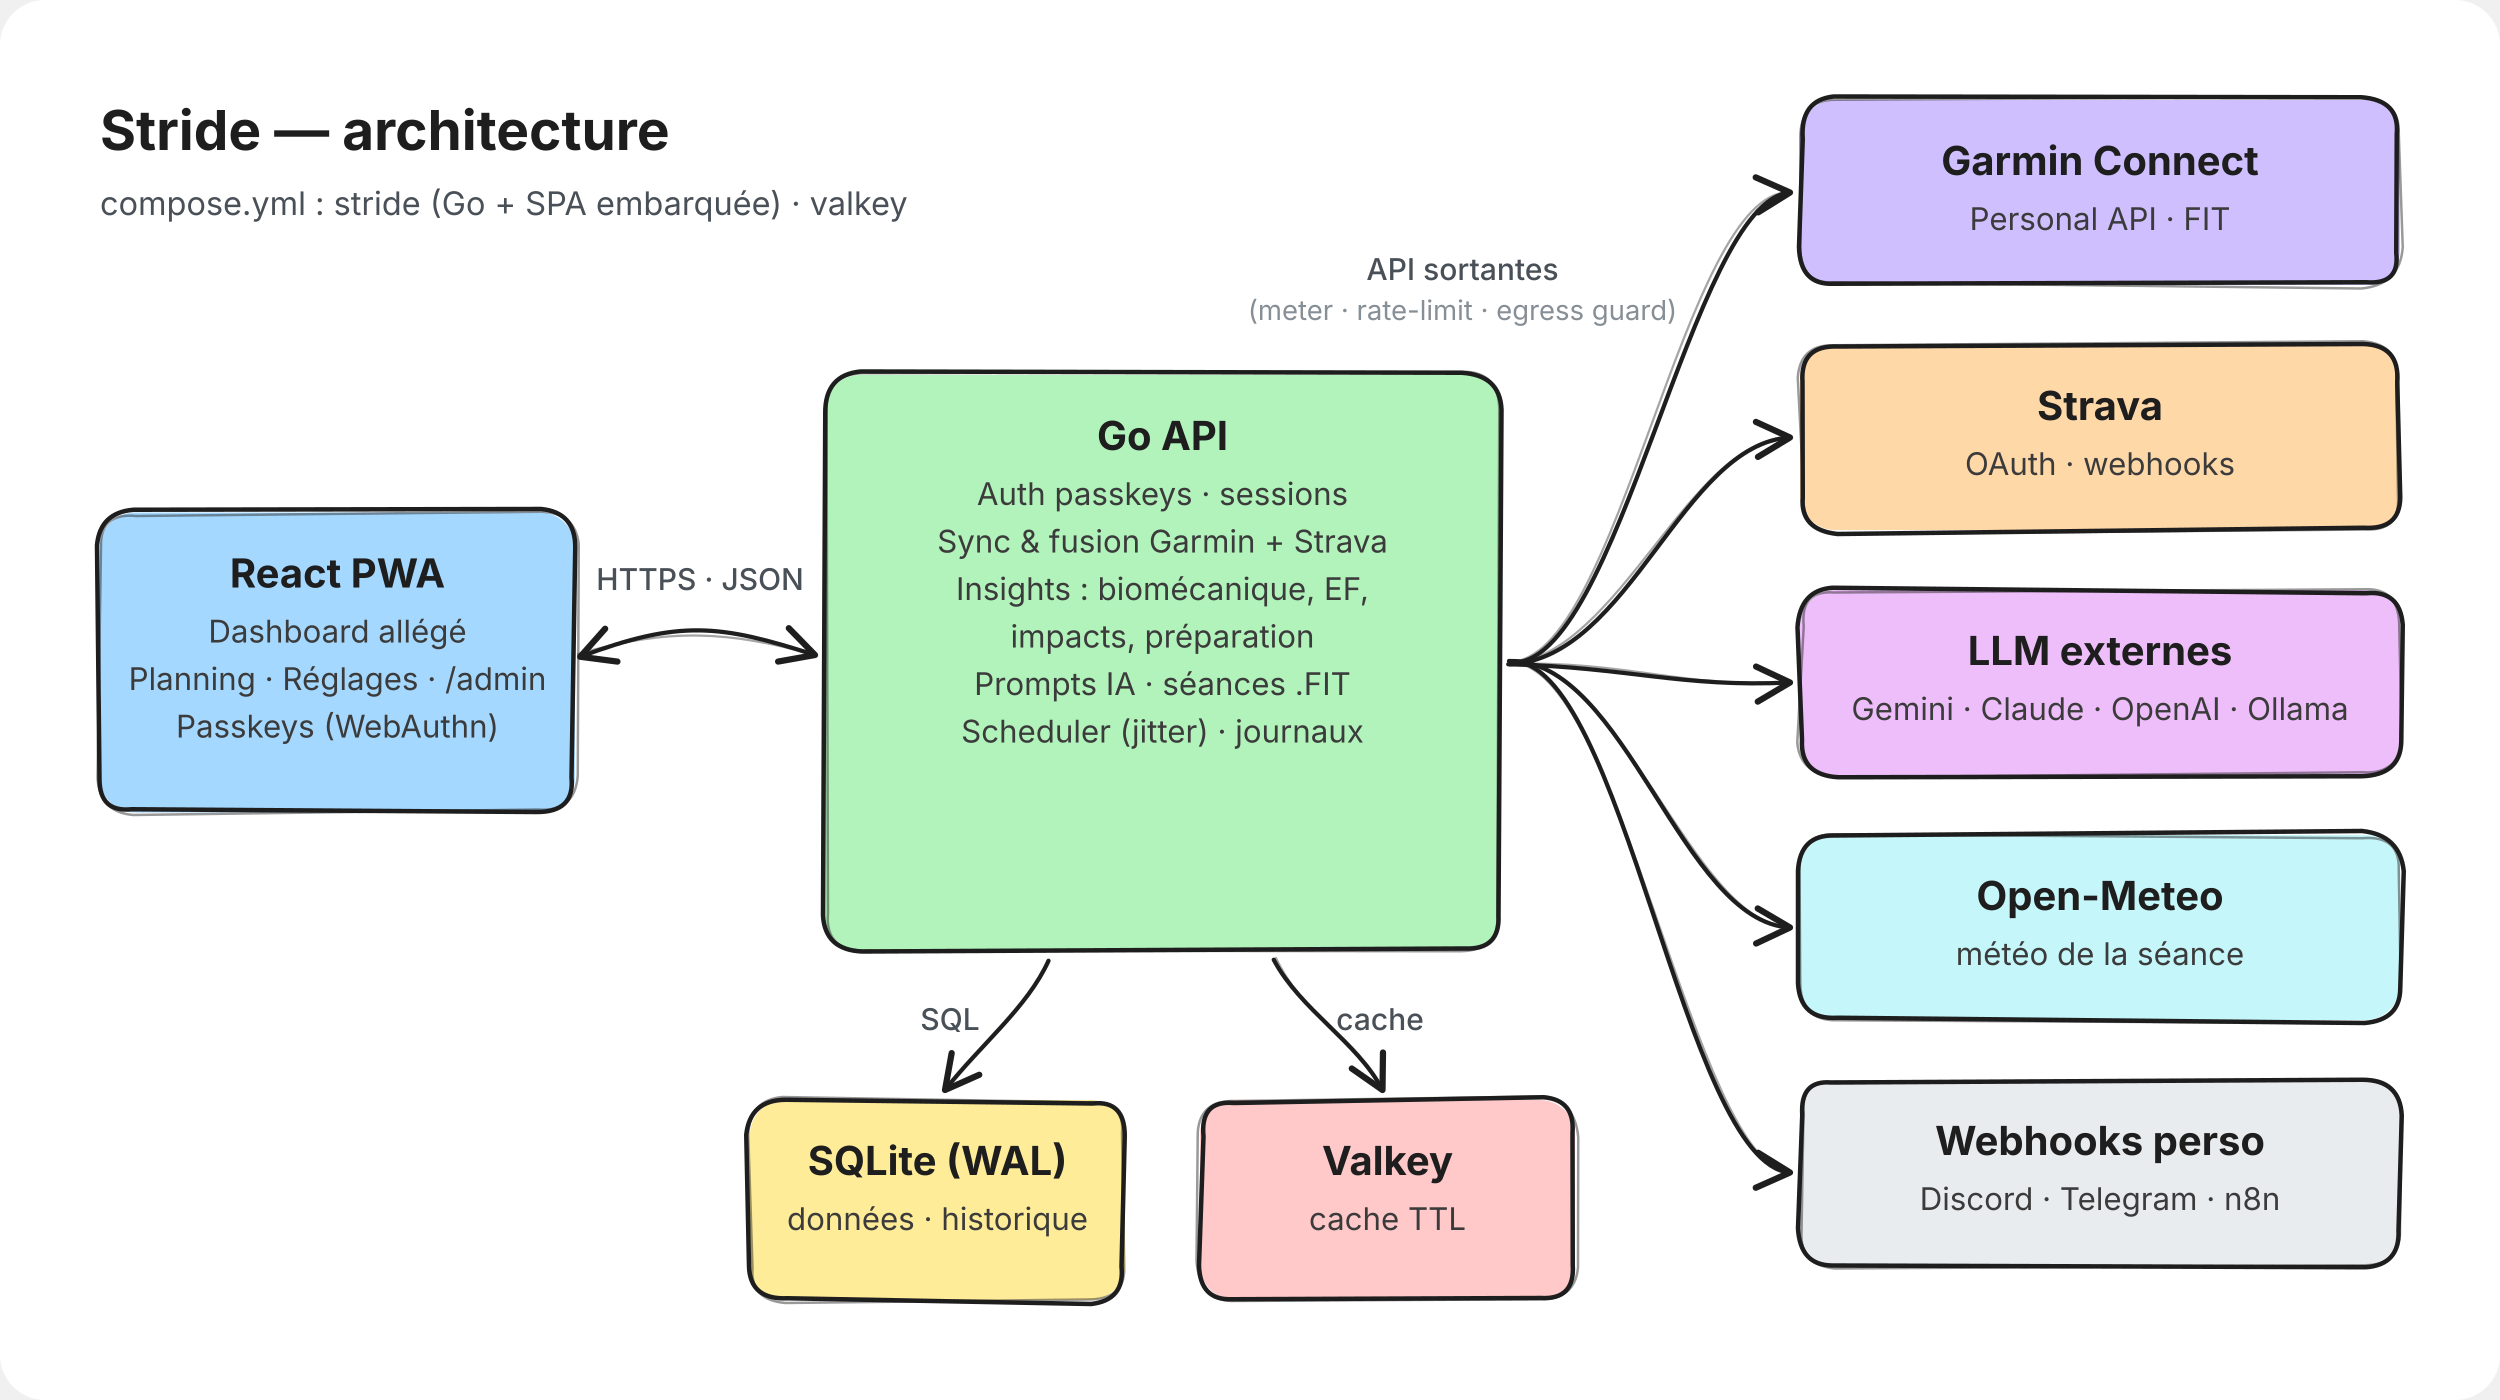
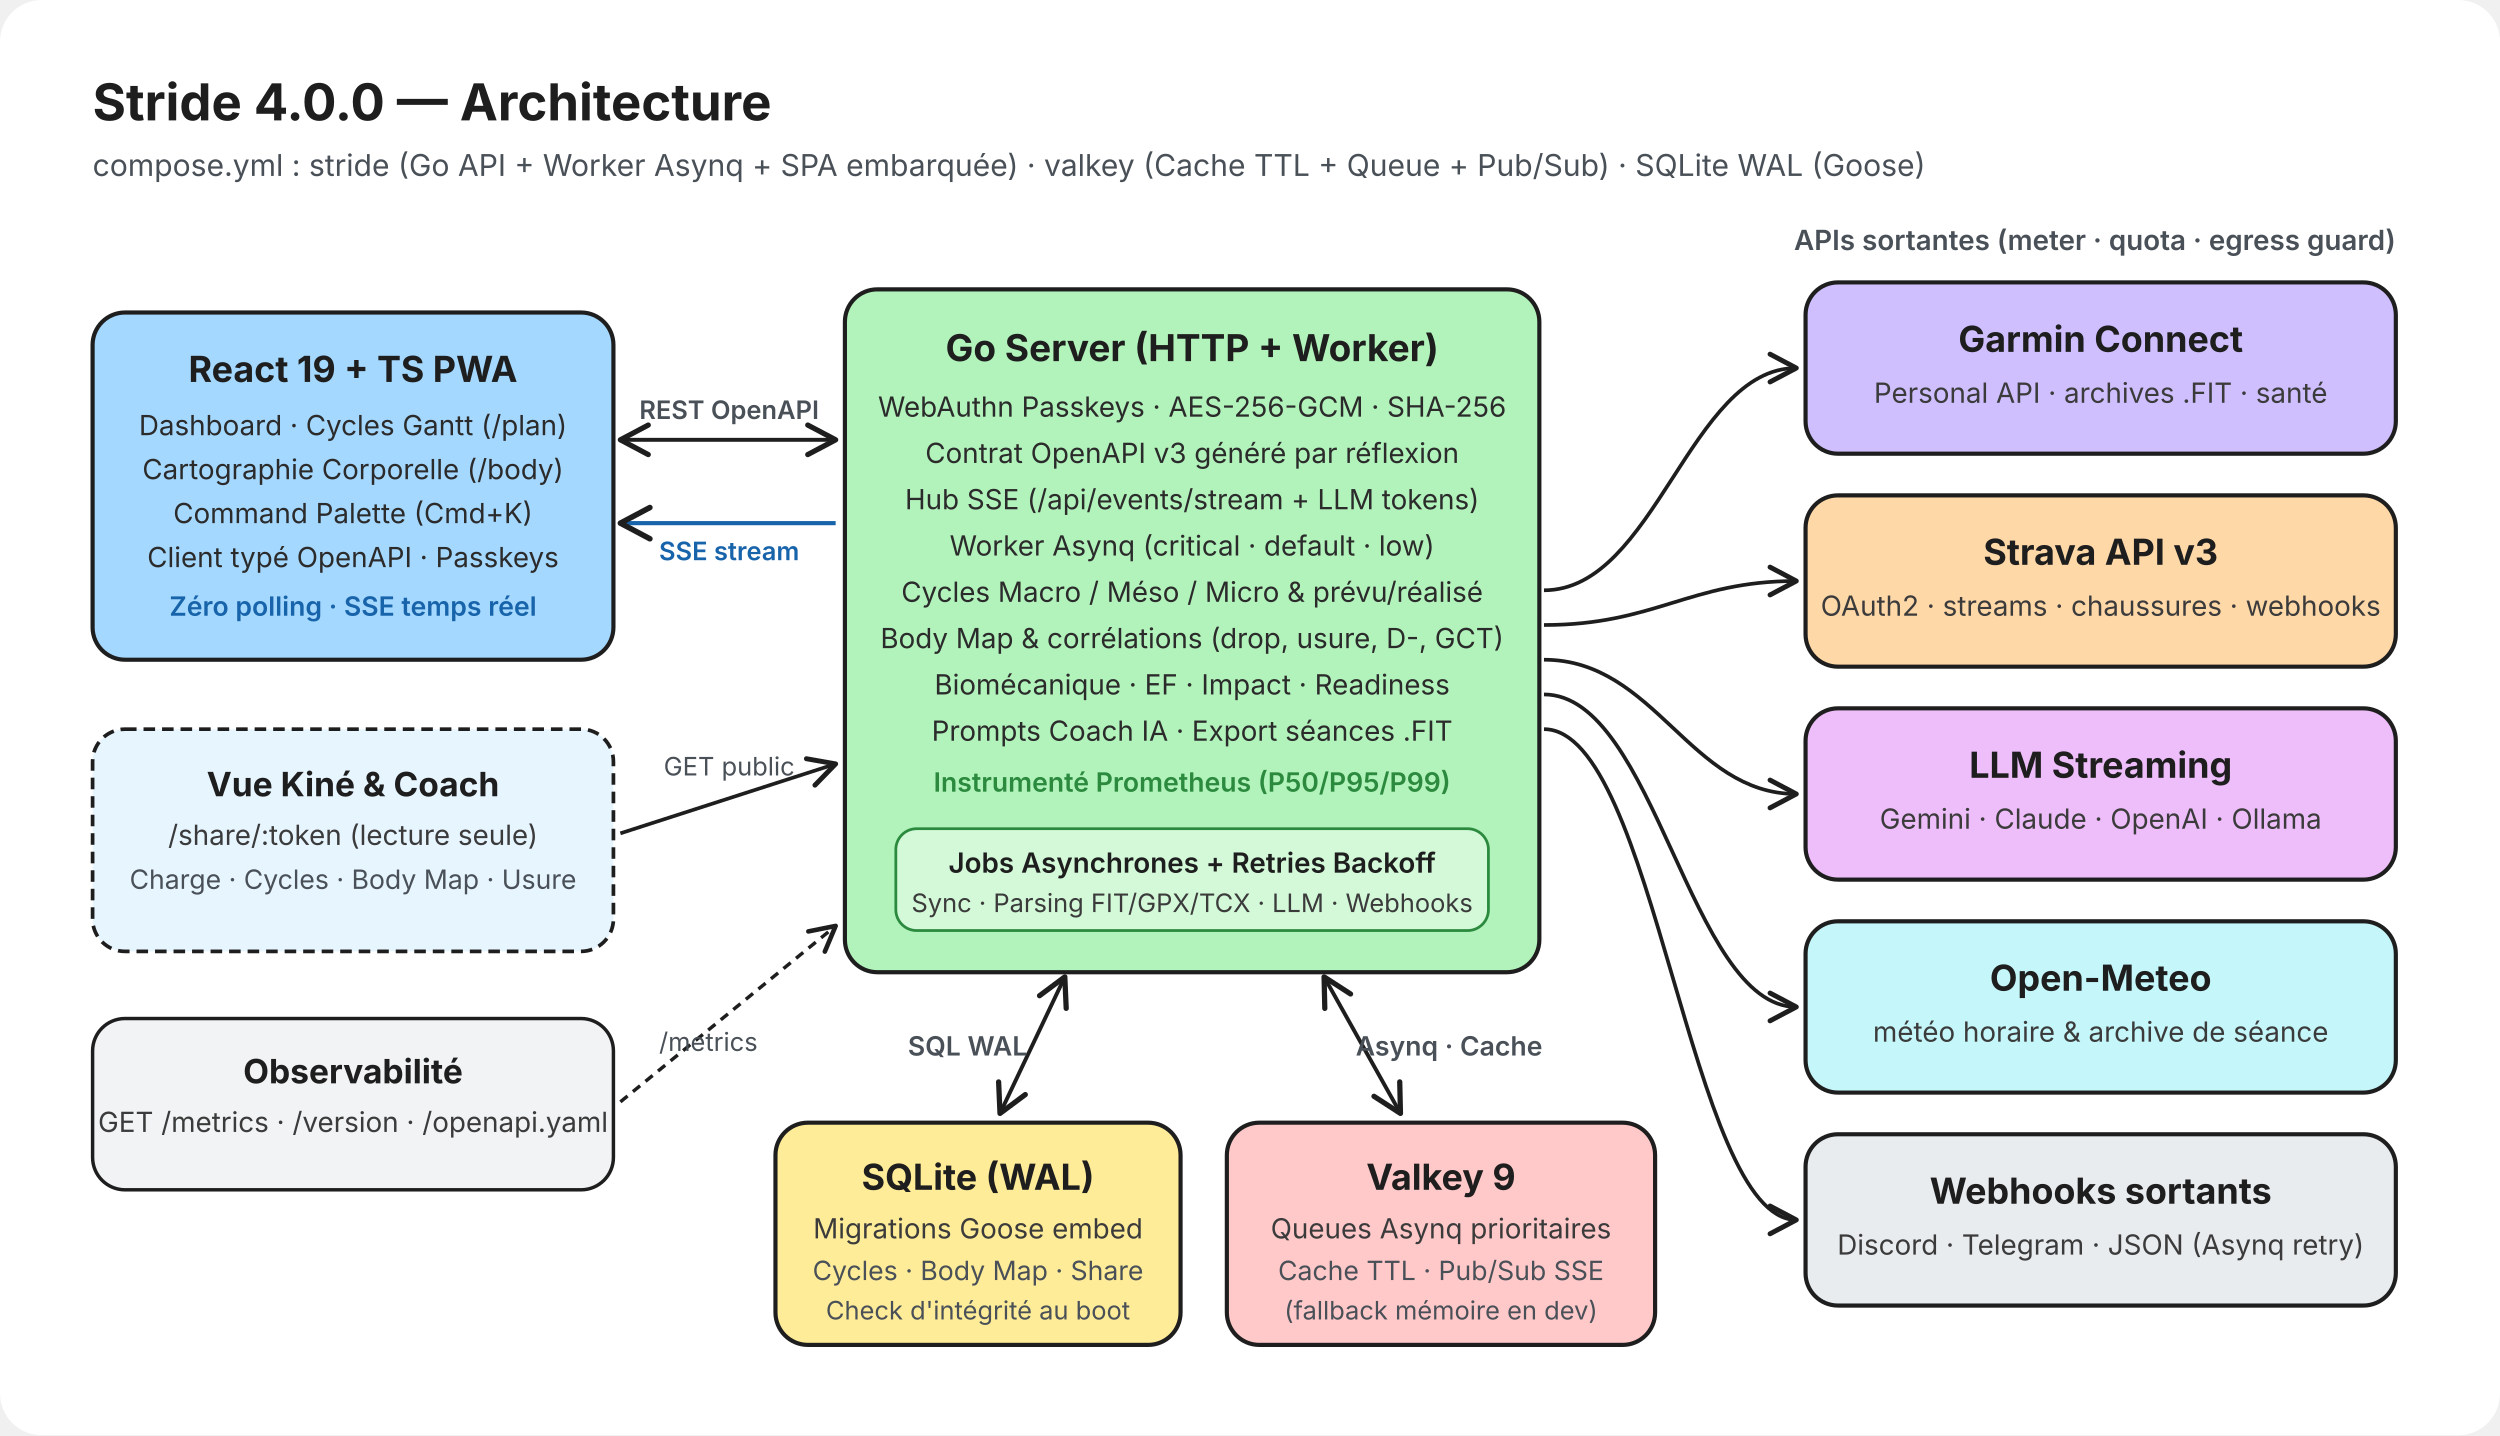
- <svg xmlns="http://www.w3.org/2000/svg" viewBox="0 0 1000 560" width="1000" height="560" role="img" aria-label="Architecture de Stride">
+ <svg xmlns="http://www.w3.org/2000/svg" viewBox="0 0 1080 620" width="1080" height="620" role="img" aria-label="Architecture de Stride 4.0.0">
  <defs>
-     <marker id="ah" viewBox="0 0 12 12" refX="10" refY="6" markerWidth="11" markerHeight="11" orient="auto">
+     <marker id="ah" viewBox="0 0 12 12" refX="10" refY="6" markerWidth="10" markerHeight="10" orient="auto">
      <path d="M1.5,1.5 L10,6 L1.5,10.5" fill="none" stroke="#1e1e1e" stroke-width="1.6" stroke-linecap="round" stroke-linejoin="round" />
    </marker>
-     <marker id="ahs" viewBox="0 0 12 12" refX="2" refY="6" markerWidth="11" markerHeight="11" orient="auto">
+     <marker id="ahs" viewBox="0 0 12 12" refX="2" refY="6" markerWidth="10" markerHeight="10" orient="auto">
      <path d="M10.5,1.5 L2,6 L10.5,10.5" fill="none" stroke="#1e1e1e" stroke-width="1.6" stroke-linecap="round" stroke-linejoin="round" />
    </marker>
  </defs>
-   <rect width="1000" height="560" rx="18" fill="#ffffff" />
-   <rect x="40" y="205" width="190" height="120" rx="14" fill="#a5d8ff" />
-   <path d="M53.4,203.9 L216.5,203.6 Q230.0,205.0 230.1,218.6 L228.6,311.0 Q230.0,325.0 214.5,324.8 L52.6,323.7 Q40.0,325.0 39.8,312.0 L38.8,218.1 Q40.0,205.0 53.4,203.9" fill="none" stroke="#1e1e1e" stroke-width="1.8" stroke-opacity="1" stroke-linecap="round" stroke-linejoin="round" />
-   <path d="M54.4,206.4 L216.2,204.7 Q230.0,205.0 231.5,217.5 L231.1,310.3 Q230.0,325.0 214.9,323.8 L53.4,326.0 Q40.0,325.0 39.0,311.3 L40.4,218.6 Q40.0,205.0 54.4,206.4" fill="none" stroke="#1e1e1e" stroke-width="1" stroke-opacity="0.45" stroke-linecap="round" stroke-linejoin="round" />
-   <text x="135.0" y="235" font-family="Inter, 'Segoe UI', Helvetica, Arial, sans-serif" font-size="16" font-weight="700" fill="#1e1e1e" text-anchor="middle">React PWA</text>
-   <text x="135.0" y="257" font-family="Inter, 'Segoe UI', Helvetica, Arial, sans-serif" font-size="12.5" font-weight="400" fill="#3b3b3b" text-anchor="middle">Dashboard allégé</text>
-   <text x="135.0" y="276" font-family="Inter, 'Segoe UI', Helvetica, Arial, sans-serif" font-size="12.5" font-weight="400" fill="#3b3b3b" text-anchor="middle">Planning · Réglages · /admin</text>
-   <text x="135.0" y="295" font-family="Inter, 'Segoe UI', Helvetica, Arial, sans-serif" font-size="12.5" font-weight="400" fill="#3b3b3b" text-anchor="middle">Passkeys (WebAuthn)</text>
-   <rect x="330" y="150" width="270" height="230" rx="14" fill="#b2f2bb" />
-   <path d="M344.2,148.6 L584.6,149.1 Q600.0,150.0 600.6,163.8 L599.4,366.3 Q600.0,380.0 585.9,379.4 L344.9,380.6 Q330.0,380.0 329.2,366.2 L330.1,165.2 Q330.0,150.0 344.2,148.6" fill="none" stroke="#1e1e1e" stroke-width="1.8" stroke-opacity="1" stroke-linecap="round" stroke-linejoin="round" />
-   <path d="M344.7,149.3 L587.5,148.8 Q600.0,150.0 599.7,164.8 L598.9,366.0 Q600.0,380.0 584.5,380.5 L344.8,380.2 Q330.0,380.0 331.2,365.4 L330.6,164.3 Q330.0,150.0 344.7,149.3" fill="none" stroke="#1e1e1e" stroke-width="1" stroke-opacity="0.45" stroke-linecap="round" stroke-linejoin="round" />
-   <text x="465.0" y="180" font-family="Inter, 'Segoe UI', Helvetica, Arial, sans-serif" font-size="16" font-weight="700" fill="#1e1e1e" text-anchor="middle">Go API</text>
-   <text x="465.0" y="202" font-family="Inter, 'Segoe UI', Helvetica, Arial, sans-serif" font-size="12.5" font-weight="400" fill="#3b3b3b" text-anchor="middle">Auth passkeys · sessions</text>
-   <text x="465.0" y="221" font-family="Inter, 'Segoe UI', Helvetica, Arial, sans-serif" font-size="12.5" font-weight="400" fill="#3b3b3b" text-anchor="middle">Sync &amp; fusion Garmin + Strava</text>
-   <text x="465.0" y="240" font-family="Inter, 'Segoe UI', Helvetica, Arial, sans-serif" font-size="12.5" font-weight="400" fill="#3b3b3b" text-anchor="middle">Insights : biomécanique, EF,</text>
-   <text x="465.0" y="259" font-family="Inter, 'Segoe UI', Helvetica, Arial, sans-serif" font-size="12.5" font-weight="400" fill="#3b3b3b" text-anchor="middle">impacts, préparation</text>
-   <text x="465.0" y="278" font-family="Inter, 'Segoe UI', Helvetica, Arial, sans-serif" font-size="12.5" font-weight="400" fill="#3b3b3b" text-anchor="middle">Prompts IA · séances .FIT</text>
-   <text x="465.0" y="297" font-family="Inter, 'Segoe UI', Helvetica, Arial, sans-serif" font-size="12.5" font-weight="400" fill="#3b3b3b" text-anchor="middle">Scheduler (jitter) · journaux</text>
-   <rect x="300" y="440" width="150" height="80" rx="14" fill="#ffec99" />
-   <path d="M314.3,439.9 L437.1,441.4 Q450.0,440.0 449.9,454.5 L448.6,506.6 Q450.0,520.0 436.5,521.6 L315.0,519.3 Q300.0,520.0 299.6,506.5 L298.5,453.9 Q300.0,440.0 314.3,439.9" fill="none" stroke="#1e1e1e" stroke-width="1.8" stroke-opacity="1" stroke-linecap="round" stroke-linejoin="round" />
-   <path d="M312.9,438.8 L434.6,440.9 Q450.0,440.0 448.8,453.2 L449.7,507.2 Q450.0,520.0 434.7,519.8 L314.2,521.2 Q300.0,520.0 301.0,507.2 L299.3,453.7 Q300.0,440.0 312.9,438.8" fill="none" stroke="#1e1e1e" stroke-width="1" stroke-opacity="0.45" stroke-linecap="round" stroke-linejoin="round" />
-   <text x="375.0" y="470" font-family="Inter, 'Segoe UI', Helvetica, Arial, sans-serif" font-size="16" font-weight="700" fill="#1e1e1e" text-anchor="middle">SQLite (WAL)</text>
-   <text x="375.0" y="492" font-family="Inter, 'Segoe UI', Helvetica, Arial, sans-serif" font-size="12.5" font-weight="400" fill="#3b3b3b" text-anchor="middle">données · historique</text>
-   <rect x="480" y="440" width="150" height="80" rx="14" fill="#ffc9c9" />
-   <path d="M493.5,441.2 L617.5,438.9 Q630.0,440.0 629.0,453.1 L629.1,506.0 Q630.0,520.0 616.3,519.2 L492.4,519.7 Q480.0,520.0 479.6,506.2 L481.4,454.6 Q480.0,440.0 493.5,441.2" fill="none" stroke="#1e1e1e" stroke-width="1.8" stroke-opacity="1" stroke-linecap="round" stroke-linejoin="round" />
-   <path d="M494.0,440.4 L616.6,438.6 Q630.0,440.0 631.3,454.9 L631.2,507.0 Q630.0,520.0 615.7,519.7 L492.7,520.4 Q480.0,520.0 478.6,504.6 L479.1,452.9 Q480.0,440.0 494.0,440.4" fill="none" stroke="#1e1e1e" stroke-width="1" stroke-opacity="0.45" stroke-linecap="round" stroke-linejoin="round" />
-   <text x="555.0" y="470" font-family="Inter, 'Segoe UI', Helvetica, Arial, sans-serif" font-size="16" font-weight="700" fill="#1e1e1e" text-anchor="middle">Valkey</text>
-   <text x="555.0" y="492" font-family="Inter, 'Segoe UI', Helvetica, Arial, sans-serif" font-size="12.5" font-weight="400" fill="#3b3b3b" text-anchor="middle">cache TTL</text>
-   <rect x="720" y="40" width="240" height="74" rx="14" fill="#d0bfff" />
-   <path d="M733.5,38.6 L944.4,38.9 Q960.0,40.0 958.7,53.6 L958.5,101.2 Q960.0,114.0 946.4,112.9 L733.2,113.5 Q720.0,114.0 719.6,98.8 L721.1,55.6 Q720.0,40.0 733.5,38.6" fill="none" stroke="#1e1e1e" stroke-width="1.8" stroke-opacity="1" stroke-linecap="round" stroke-linejoin="round" />
-   <path d="M733.9,39.9 L944.7,38.7 Q960.0,40.0 959.5,53.2 L961.1,98.9 Q960.0,114.0 944.5,115.4 L734.1,112.9 Q720.0,114.0 720.1,98.5 L720.1,55.5 Q720.0,40.0 733.9,39.9" fill="none" stroke="#1e1e1e" stroke-width="1" stroke-opacity="0.45" stroke-linecap="round" stroke-linejoin="round" />
-   <text x="840.0" y="70" font-family="Inter, 'Segoe UI', Helvetica, Arial, sans-serif" font-size="16" font-weight="700" fill="#1e1e1e" text-anchor="middle">Garmin Connect</text>
-   <text x="840.0" y="92" font-family="Inter, 'Segoe UI', Helvetica, Arial, sans-serif" font-size="12.5" font-weight="400" fill="#3b3b3b" text-anchor="middle">Personal API · FIT</text>
-   <rect x="720" y="138" width="240" height="74" rx="14" fill="#ffd8a8" />
-   <path d="M735.2,138.6 L945.2,137.6 Q960.0,138.0 958.9,152.9 L960.1,198.9 Q960.0,212.0 945.5,211.1 L735.0,213.6 Q720.0,212.0 721.1,199.0 L721.0,152.8 Q720.0,138.0 735.2,138.6" fill="none" stroke="#1e1e1e" stroke-width="1.8" stroke-opacity="1" stroke-linecap="round" stroke-linejoin="round" />
-   <path d="M733.1,138.1 L945.5,136.5 Q960.0,138.0 958.5,151.3 L959.2,198.6 Q960.0,212.0 947.5,211.8 L735.4,213.6 Q720.0,212.0 721.5,197.6 L719.1,151.1 Q720.0,138.0 733.1,138.1" fill="none" stroke="#1e1e1e" stroke-width="1" stroke-opacity="0.45" stroke-linecap="round" stroke-linejoin="round" />
-   <text x="840.0" y="168" font-family="Inter, 'Segoe UI', Helvetica, Arial, sans-serif" font-size="16" font-weight="700" fill="#1e1e1e" text-anchor="middle">Strava</text>
-   <text x="840.0" y="190" font-family="Inter, 'Segoe UI', Helvetica, Arial, sans-serif" font-size="12.5" font-weight="400" fill="#3b3b3b" text-anchor="middle">OAuth · webhooks</text>
-   <rect x="720" y="236" width="240" height="74" rx="14" fill="#eebefa" />
-   <path d="M733.0,235.1 L946.4,237.3 Q960.0,236.0 961.1,249.9 L960.5,297.0 Q960.0,310.0 944.7,310.5 L735.3,310.9 Q720.0,310.0 720.8,295.9 L719.0,250.9 Q720.0,236.0 733.0,235.1" fill="none" stroke="#1e1e1e" stroke-width="1.8" stroke-opacity="1" stroke-linecap="round" stroke-linejoin="round" />
-   <path d="M733.5,237.0 L947.5,235.7 Q960.0,236.0 959.7,251.4 L960.7,294.9 Q960.0,310.0 944.8,308.9 L735.3,311.0 Q720.0,310.0 718.9,297.0 L721.5,250.5 Q720.0,236.0 733.5,237.0" fill="none" stroke="#1e1e1e" stroke-width="1" stroke-opacity="0.45" stroke-linecap="round" stroke-linejoin="round" />
-   <text x="840.0" y="266" font-family="Inter, 'Segoe UI', Helvetica, Arial, sans-serif" font-size="16" font-weight="700" fill="#1e1e1e" text-anchor="middle">LLM externes</text>
-   <text x="840.0" y="288" font-family="Inter, 'Segoe UI', Helvetica, Arial, sans-serif" font-size="12.5" font-weight="400" fill="#3b3b3b" text-anchor="middle">Gemini · Claude · OpenAI · Ollama</text>
-   <rect x="720" y="334" width="240" height="74" rx="14" fill="#c5f6fa" />
-   <path d="M733.5,334.2 L944.8,332.4 Q960.0,334.0 961.5,348.5 L960.1,395.4 Q960.0,408.0 945.8,409.2 L735.0,407.1 Q720.0,408.0 719.2,393.3 L719.2,348.3 Q720.0,334.0 733.5,334.2" fill="none" stroke="#1e1e1e" stroke-width="1.8" stroke-opacity="1" stroke-linecap="round" stroke-linejoin="round" />
-   <path d="M733.2,333.7 L944.8,335.3 Q960.0,334.0 959.5,347.9 L960.3,395.3 Q960.0,408.0 945.7,409.3 L734.0,408.1 Q720.0,408.0 720.1,392.5 L719.8,347.0 Q720.0,334.0 733.2,333.7" fill="none" stroke="#1e1e1e" stroke-width="1" stroke-opacity="0.45" stroke-linecap="round" stroke-linejoin="round" />
-   <text x="840.0" y="364" font-family="Inter, 'Segoe UI', Helvetica, Arial, sans-serif" font-size="16" font-weight="700" fill="#1e1e1e" text-anchor="middle">Open-Meteo</text>
-   <text x="840.0" y="386" font-family="Inter, 'Segoe UI', Helvetica, Arial, sans-serif" font-size="12.5" font-weight="400" fill="#3b3b3b" text-anchor="middle">météo de la séance</text>
-   <rect x="720" y="432" width="240" height="74" rx="14" fill="#e9ecef" />
-   <path d="M732.4,433.0 L945.0,431.9 Q960.0,432.0 960.7,446.2 L959.4,492.1 Q960.0,506.0 946.2,506.9 L732.7,506.2 Q720.0,506.0 719.2,491.3 L720.9,446.0 Q720.0,432.0 732.4,433.0" fill="none" stroke="#1e1e1e" stroke-width="1.8" stroke-opacity="1" stroke-linecap="round" stroke-linejoin="round" />
-   <path d="M734.2,432.8 L947.3,431.8 Q960.0,432.0 960.4,446.0 L960.0,492.6 Q960.0,506.0 945.8,506.1 L733.9,507.4 Q720.0,506.0 720.6,493.2 L721.4,445.2 Q720.0,432.0 734.2,432.8" fill="none" stroke="#1e1e1e" stroke-width="1" stroke-opacity="0.45" stroke-linecap="round" stroke-linejoin="round" />
-   <text x="840.0" y="462" font-family="Inter, 'Segoe UI', Helvetica, Arial, sans-serif" font-size="16" font-weight="700" fill="#1e1e1e" text-anchor="middle">Webhooks perso</text>
-   <text x="840.0" y="484" font-family="Inter, 'Segoe UI', Helvetica, Arial, sans-serif" font-size="12.5" font-weight="400" fill="#3b3b3b" text-anchor="middle">Discord · Telegram · n8n</text>
-   <path d="M232.1,262.7 C272.0,247.8 287.7,249.7 326.0,262.0" fill="none" stroke="#1e1e1e" stroke-width="1.7" stroke-opacity="1" stroke-linecap="round" marker-end="url(#ah)" marker-start="url(#ahs)" />
-   <path d="M231.3,261.6 C267.4,251.0 291.7,252.4 326.0,262.0" fill="none" stroke="#1e1e1e" stroke-width="0.9" stroke-opacity="0.4" stroke-linecap="round" />
-   <text x="280" y="236" font-family="Inter, 'Segoe UI', Helvetica, Arial, sans-serif" font-size="12" font-weight="500" fill="#495057" text-anchor="middle">HTTPS · JSON</text>
-   <path d="M419.4,384.3 C411.0,402.9 392.3,417.8 378.0,436.0" fill="none" stroke="#1e1e1e" stroke-width="1.7" stroke-opacity="1" stroke-linecap="round" marker-end="url(#ah)" />
-   <path d="M419.6,384.7 C409.4,404.9 392.9,417.0 378.0,436.0" fill="none" stroke="#1e1e1e" stroke-width="0.9" stroke-opacity="0.4" stroke-linecap="round" />
-   <text x="380" y="412" font-family="Inter, 'Segoe UI', Helvetica, Arial, sans-serif" font-size="12" font-weight="500" fill="#495057" text-anchor="middle">SQL</text>
-   <path d="M509.5,383.9 C520.1,404.0 543.2,416.9 553.0,436.0" fill="none" stroke="#1e1e1e" stroke-width="1.7" stroke-opacity="1" stroke-linecap="round" marker-end="url(#ah)" />
-   <path d="M510.4,383.2 C520.3,404.6 542.1,417.0 553.0,436.0" fill="none" stroke="#1e1e1e" stroke-width="0.9" stroke-opacity="0.4" stroke-linecap="round" />
-   <text x="552" y="412" font-family="Inter, 'Segoe UI', Helvetica, Arial, sans-serif" font-size="12" font-weight="500" fill="#495057" text-anchor="middle">cache</text>
-   <path d="M604.2,265.0 C647.4,267.9 676.7,79.8 716.0,77.0" fill="none" stroke="#1e1e1e" stroke-width="1.7" stroke-opacity="1" stroke-linecap="round" marker-end="url(#ah)" />
-   <path d="M603.4,264.6 C647.2,266.7 673.6,74.8 716.0,77.0" fill="none" stroke="#1e1e1e" stroke-width="0.9" stroke-opacity="0.4" stroke-linecap="round" />
-   <path d="M603.9,265.7 C651.9,263.6 672.9,177.5 716.0,175.0" fill="none" stroke="#1e1e1e" stroke-width="1.7" stroke-opacity="1" stroke-linecap="round" marker-end="url(#ah)" />
-   <path d="M604.1,265.3 C647.5,262.3 676.1,174.6 716.0,175.0" fill="none" stroke="#1e1e1e" stroke-width="0.9" stroke-opacity="0.4" stroke-linecap="round" />
-   <path d="M603.3,265.7 C650.8,266.8 672.5,275.1 716.0,273.0" fill="none" stroke="#1e1e1e" stroke-width="1.7" stroke-opacity="1" stroke-linecap="round" marker-end="url(#ah)" />
-   <path d="M603.3,265.6 C649.7,264.0 675.3,275.6 716.0,273.0" fill="none" stroke="#1e1e1e" stroke-width="0.9" stroke-opacity="0.4" stroke-linecap="round" />
-   <path d="M603.6,264.4 C650.2,263.4 672.7,369.0 716.0,371.0" fill="none" stroke="#1e1e1e" stroke-width="1.7" stroke-opacity="1" stroke-linecap="round" marker-end="url(#ah)" />
-   <path d="M603.3,264.5 C648.9,263.8 676.6,369.7 716.0,371.0" fill="none" stroke="#1e1e1e" stroke-width="0.9" stroke-opacity="0.4" stroke-linecap="round" />
-   <path d="M604.0,264.5 C649.1,262.1 673.5,466.1 716.0,469.0" fill="none" stroke="#1e1e1e" stroke-width="1.7" stroke-opacity="1" stroke-linecap="round" marker-end="url(#ah)" />
-   <path d="M604.4,265.1 C648.1,264.8 677.6,466.6 716.0,469.0" fill="none" stroke="#1e1e1e" stroke-width="0.9" stroke-opacity="0.4" stroke-linecap="round" />
-   <text x="585" y="112" font-family="Inter, 'Segoe UI', Helvetica, Arial, sans-serif" font-size="12" font-weight="500" fill="#495057" text-anchor="middle">API sortantes</text>
-   <text x="585" y="128" font-family="Inter, 'Segoe UI', Helvetica, Arial, sans-serif" font-size="11" font-weight="400" fill="#868e96" text-anchor="middle">(meter · rate-limit · egress guard)</text>
-   <text x="40" y="60" font-family="Inter, 'Segoe UI', Helvetica, Arial, sans-serif" font-size="22" font-weight="700" fill="#1e1e1e" text-anchor="start">Stride — architecture</text>
-   <text x="40" y="86" font-family="Inter, 'Segoe UI', Helvetica, Arial, sans-serif" font-size="13" font-weight="400" fill="#495057" text-anchor="start">compose.yml : stride (Go + SPA embarquée) · valkey</text>
+   <rect width="1080" height="620" rx="18" fill="#ffffff" />
+   <text x="40" y="52" font-family="Inter, 'Segoe UI', Helvetica, Arial, sans-serif" font-size="22" font-weight="700" fill="#1e1e1e">Stride 4.0.0 — Architecture</text>
+   <text x="40" y="76" font-family="Inter, 'Segoe UI', Helvetica, Arial, sans-serif" font-size="13" font-weight="400" fill="#495057">compose.yml : stride (Go API + Worker Asynq + SPA embarquée) · valkey (Cache TTL + Queue + Pub/Sub) · SQLite WAL (Goose)</text>
+   <rect x="40" y="135" width="225" height="150" rx="14" fill="#a5d8ff" stroke="#1e1e1e" stroke-width="1.8" />
+   <text x="152.5" y="165" font-family="Inter, 'Segoe UI', Helvetica, Arial, sans-serif" font-size="15.5" font-weight="700" fill="#1e1e1e" text-anchor="middle">React 19 + TS PWA</text>
+   <text x="152.5" y="188" font-family="Inter, 'Segoe UI', Helvetica, Arial, sans-serif" font-size="12" fill="#2b2b2b" text-anchor="middle">Dashboard · Cycles Gantt (/plan)</text>
+   <text x="152.5" y="207" font-family="Inter, 'Segoe UI', Helvetica, Arial, sans-serif" font-size="12" fill="#2b2b2b" text-anchor="middle">Cartographie Corporelle (/body)</text>
+   <text x="152.5" y="226" font-family="Inter, 'Segoe UI', Helvetica, Arial, sans-serif" font-size="12" fill="#2b2b2b" text-anchor="middle">Command Palette (Cmd+K)</text>
+   <text x="152.5" y="245" font-family="Inter, 'Segoe UI', Helvetica, Arial, sans-serif" font-size="12" fill="#2b2b2b" text-anchor="middle">Client typé OpenAPI · Passkeys</text>
+   <text x="152.5" y="266" font-family="Inter, 'Segoe UI', Helvetica, Arial, sans-serif" font-size="11.5" font-weight="600" fill="#1864ab" text-anchor="middle">Zéro polling · SSE temps réel</text>
+   <rect x="40" y="315" width="225" height="96" rx="14" fill="#e7f5ff" stroke="#1e1e1e" stroke-width="1.6" stroke-dasharray="5,3" />
+   <text x="152.5" y="344" font-family="Inter, 'Segoe UI', Helvetica, Arial, sans-serif" font-size="14.5" font-weight="700" fill="#1e1e1e" text-anchor="middle">Vue Kiné &amp; Coach</text>
+   <text x="152.5" y="365" font-family="Inter, 'Segoe UI', Helvetica, Arial, sans-serif" font-size="12" fill="#3b3b3b" text-anchor="middle">/share/:token (lecture seule)</text>
+   <text x="152.5" y="384" font-family="Inter, 'Segoe UI', Helvetica, Arial, sans-serif" font-size="11.5" fill="#495057" text-anchor="middle">Charge · Cycles · Body Map · Usure</text>
+   <rect x="40" y="440" width="225" height="74" rx="14" fill="#f1f3f5" stroke="#1e1e1e" stroke-width="1.5" />
+   <text x="152.5" y="468" font-family="Inter, 'Segoe UI', Helvetica, Arial, sans-serif" font-size="14.5" font-weight="700" fill="#1e1e1e" text-anchor="middle">Observabilité</text>
+   <text x="152.5" y="489" font-family="Inter, 'Segoe UI', Helvetica, Arial, sans-serif" font-size="12" fill="#3b3b3b" text-anchor="middle">GET /metrics · /version · /openapi.yaml</text>
+   <rect x="365" y="125" width="300" height="295" rx="14" fill="#b2f2bb" stroke="#1e1e1e" stroke-width="1.8" />
+   <text x="515" y="156" font-family="Inter, 'Segoe UI', Helvetica, Arial, sans-serif" font-size="16" font-weight="700" fill="#1e1e1e" text-anchor="middle">Go Server (HTTP + Worker)</text>
+   <text x="515" y="180" font-family="Inter, 'Segoe UI', Helvetica, Arial, sans-serif" font-size="12" fill="#2b2b2b" text-anchor="middle">WebAuthn Passkeys · AES-256-GCM · SHA-256</text>
+   <text x="515" y="200" font-family="Inter, 'Segoe UI', Helvetica, Arial, sans-serif" font-size="12" fill="#2b2b2b" text-anchor="middle">Contrat OpenAPI v3 généré par réflexion</text>
+   <text x="515" y="220" font-family="Inter, 'Segoe UI', Helvetica, Arial, sans-serif" font-size="12" fill="#2b2b2b" text-anchor="middle">Hub SSE (/api/events/stream + LLM tokens)</text>
+   <text x="515" y="240" font-family="Inter, 'Segoe UI', Helvetica, Arial, sans-serif" font-size="12" fill="#2b2b2b" text-anchor="middle">Worker Asynq (critical · default · low)</text>
+   <text x="515" y="260" font-family="Inter, 'Segoe UI', Helvetica, Arial, sans-serif" font-size="12" fill="#2b2b2b" text-anchor="middle">Cycles Macro / Méso / Micro &amp; prévu/réalisé</text>
+   <text x="515" y="280" font-family="Inter, 'Segoe UI', Helvetica, Arial, sans-serif" font-size="12" fill="#2b2b2b" text-anchor="middle">Body Map &amp; corrélations (drop, usure, D-, GCT)</text>
+   <text x="515" y="300" font-family="Inter, 'Segoe UI', Helvetica, Arial, sans-serif" font-size="12" fill="#2b2b2b" text-anchor="middle">Biomécanique · EF · Impact · Readiness</text>
+   <text x="515" y="320" font-family="Inter, 'Segoe UI', Helvetica, Arial, sans-serif" font-size="12" fill="#2b2b2b" text-anchor="middle">Prompts Coach IA · Export séances .FIT</text>
+   <text x="515" y="342" font-family="Inter, 'Segoe UI', Helvetica, Arial, sans-serif" font-size="11.5" font-weight="600" fill="#2b8a3e" text-anchor="middle">Instrumenté Prometheus (P50/P95/P99)</text>
+   <rect x="387" y="358" width="256" height="44" rx="9" fill="#d3f9d8" stroke="#2b8a3e" stroke-width="1.2" />
+   <text x="515" y="377" font-family="Inter, 'Segoe UI', Helvetica, Arial, sans-serif" font-size="12" font-weight="600" fill="#1e1e1e" text-anchor="middle">Jobs Asynchrones + Retries Backoff</text>
+   <text x="515" y="394" font-family="Inter, 'Segoe UI', Helvetica, Arial, sans-serif" font-size="11" fill="#3b3b3b" text-anchor="middle">Sync · Parsing FIT/GPX/TCX · LLM · Webhooks</text>
+   <rect x="335" y="485" width="175" height="96" rx="14" fill="#ffec99" stroke="#1e1e1e" stroke-width="1.8" />
+   <text x="422.5" y="514" font-family="Inter, 'Segoe UI', Helvetica, Arial, sans-serif" font-size="15.5" font-weight="700" fill="#1e1e1e" text-anchor="middle">SQLite (WAL)</text>
+   <text x="422.5" y="535" font-family="Inter, 'Segoe UI', Helvetica, Arial, sans-serif" font-size="12" fill="#3b3b3b" text-anchor="middle">Migrations Goose embed</text>
+   <text x="422.5" y="553" font-family="Inter, 'Segoe UI', Helvetica, Arial, sans-serif" font-size="11.5" fill="#495057" text-anchor="middle">Cycles · Body Map · Share</text>
+   <text x="422.5" y="570" font-family="Inter, 'Segoe UI', Helvetica, Arial, sans-serif" font-size="11" fill="#495057" text-anchor="middle">Check d'intégrité au boot</text>
+   <rect x="530" y="485" width="185" height="96" rx="14" fill="#ffc9c9" stroke="#1e1e1e" stroke-width="1.8" />
+   <text x="622.5" y="514" font-family="Inter, 'Segoe UI', Helvetica, Arial, sans-serif" font-size="15.5" font-weight="700" fill="#1e1e1e" text-anchor="middle">Valkey 9</text>
+   <text x="622.5" y="535" font-family="Inter, 'Segoe UI', Helvetica, Arial, sans-serif" font-size="12" fill="#3b3b3b" text-anchor="middle">Queues Asynq prioritaires</text>
+   <text x="622.5" y="553" font-family="Inter, 'Segoe UI', Helvetica, Arial, sans-serif" font-size="11.5" fill="#495057" text-anchor="middle">Cache TTL · Pub/Sub SSE</text>
+   <text x="622.5" y="570" font-family="Inter, 'Segoe UI', Helvetica, Arial, sans-serif" font-size="11" fill="#495057" text-anchor="middle">(fallback mémoire en dev)</text>
+   <text x="905" y="108" font-family="Inter, 'Segoe UI', Helvetica, Arial, sans-serif" font-size="12" font-weight="600" fill="#495057" text-anchor="middle">APIs sortantes (meter · quota · egress guard)</text>
+   <rect x="780" y="122" width="255" height="74" rx="14" fill="#d0bfff" stroke="#1e1e1e" stroke-width="1.8" />
+   <text x="907.5" y="152" font-family="Inter, 'Segoe UI', Helvetica, Arial, sans-serif" font-size="15.5" font-weight="700" fill="#1e1e1e" text-anchor="middle">Garmin Connect</text>
+   <text x="907.5" y="174" font-family="Inter, 'Segoe UI', Helvetica, Arial, sans-serif" font-size="12" fill="#3b3b3b" text-anchor="middle">Personal API · archives .FIT · santé</text>
+   <rect x="780" y="214" width="255" height="74" rx="14" fill="#ffd8a8" stroke="#1e1e1e" stroke-width="1.8" />
+   <text x="907.5" y="244" font-family="Inter, 'Segoe UI', Helvetica, Arial, sans-serif" font-size="15.5" font-weight="700" fill="#1e1e1e" text-anchor="middle">Strava API v3</text>
+   <text x="907.5" y="266" font-family="Inter, 'Segoe UI', Helvetica, Arial, sans-serif" font-size="12" fill="#3b3b3b" text-anchor="middle">OAuth2 · streams · chaussures · webhooks</text>
+   <rect x="780" y="306" width="255" height="74" rx="14" fill="#eebefa" stroke="#1e1e1e" stroke-width="1.8" />
+   <text x="907.5" y="336" font-family="Inter, 'Segoe UI', Helvetica, Arial, sans-serif" font-size="15.5" font-weight="700" fill="#1e1e1e" text-anchor="middle">LLM Streaming</text>
+   <text x="907.5" y="358" font-family="Inter, 'Segoe UI', Helvetica, Arial, sans-serif" font-size="12" fill="#3b3b3b" text-anchor="middle">Gemini · Claude · OpenAI · Ollama</text>
+   <rect x="780" y="398" width="255" height="74" rx="14" fill="#c5f6fa" stroke="#1e1e1e" stroke-width="1.8" />
+   <text x="907.5" y="428" font-family="Inter, 'Segoe UI', Helvetica, Arial, sans-serif" font-size="15.5" font-weight="700" fill="#1e1e1e" text-anchor="middle">Open-Meteo</text>
+   <text x="907.5" y="450" font-family="Inter, 'Segoe UI', Helvetica, Arial, sans-serif" font-size="12" fill="#3b3b3b" text-anchor="middle">météo horaire &amp; archive de séance</text>
+   <rect x="780" y="490" width="255" height="74" rx="14" fill="#e9ecef" stroke="#1e1e1e" stroke-width="1.8" />
+   <text x="907.5" y="520" font-family="Inter, 'Segoe UI', Helvetica, Arial, sans-serif" font-size="15.5" font-weight="700" fill="#1e1e1e" text-anchor="middle">Webhooks sortants</text>
+   <text x="907.5" y="542" font-family="Inter, 'Segoe UI', Helvetica, Arial, sans-serif" font-size="12" fill="#3b3b3b" text-anchor="middle">Discord · Telegram · JSON (Asynq retry)</text>
+   <path d="M268,190 L361,190" fill="none" stroke="#1e1e1e" stroke-width="1.7" marker-end="url(#ah)" marker-start="url(#ahs)" />
+   <text x="315" y="181" font-family="Inter, 'Segoe UI', Helvetica, Arial, sans-serif" font-size="11" font-weight="600" fill="#495057" text-anchor="middle">REST OpenAPI</text>
+   <path d="M361,226 L268,226" fill="none" stroke="#1864ab" stroke-width="1.8" marker-end="url(#ah)" />
+   <text x="315" y="242" font-family="Inter, 'Segoe UI', Helvetica, Arial, sans-serif" font-size="11" font-weight="600" fill="#1864ab" text-anchor="middle">SSE stream</text>
+   <path d="M268,360 L361,330" fill="none" stroke="#1e1e1e" stroke-width="1.6" marker-end="url(#ah)" />
+   <text x="315" y="335" font-family="Inter, 'Segoe UI', Helvetica, Arial, sans-serif" font-size="11" fill="#495057" text-anchor="middle">GET public</text>
+   <path d="M268,476 L361,400" fill="none" stroke="#1e1e1e" stroke-width="1.5" stroke-dasharray="4,3" marker-end="url(#ah)" />
+   <text x="306" y="454" font-family="Inter, 'Segoe UI', Helvetica, Arial, sans-serif" font-size="11" fill="#495057" text-anchor="middle">/metrics</text>
+   <path d="M460,422 L432,481" fill="none" stroke="#1e1e1e" stroke-width="1.7" marker-end="url(#ah)" marker-start="url(#ahs)" />
+   <text x="418" y="456" font-family="Inter, 'Segoe UI', Helvetica, Arial, sans-serif" font-size="11.5" font-weight="600" fill="#495057" text-anchor="middle">SQL WAL</text>
+   <path d="M572,422 L605,481" fill="none" stroke="#1e1e1e" stroke-width="1.7" marker-end="url(#ah)" marker-start="url(#ahs)" />
+   <text x="626" y="456" font-family="Inter, 'Segoe UI', Helvetica, Arial, sans-serif" font-size="11.5" font-weight="600" fill="#495057" text-anchor="middle">Asynq · Cache</text>
+   <path d="M667,255 C715,255 730,159 776,159" fill="none" stroke="#1e1e1e" stroke-width="1.6" marker-end="url(#ah)" />
+   <path d="M667,270 C715,270 730,251 776,251" fill="none" stroke="#1e1e1e" stroke-width="1.6" marker-end="url(#ah)" />
+   <path d="M667,285 C715,285 730,343 776,343" fill="none" stroke="#1e1e1e" stroke-width="1.6" marker-end="url(#ah)" />
+   <path d="M667,300 C715,300 730,435 776,435" fill="none" stroke="#1e1e1e" stroke-width="1.6" marker-end="url(#ah)" />
+   <path d="M667,315 C715,315 730,527 776,527" fill="none" stroke="#1e1e1e" stroke-width="1.6" marker-end="url(#ah)" />
</svg>
